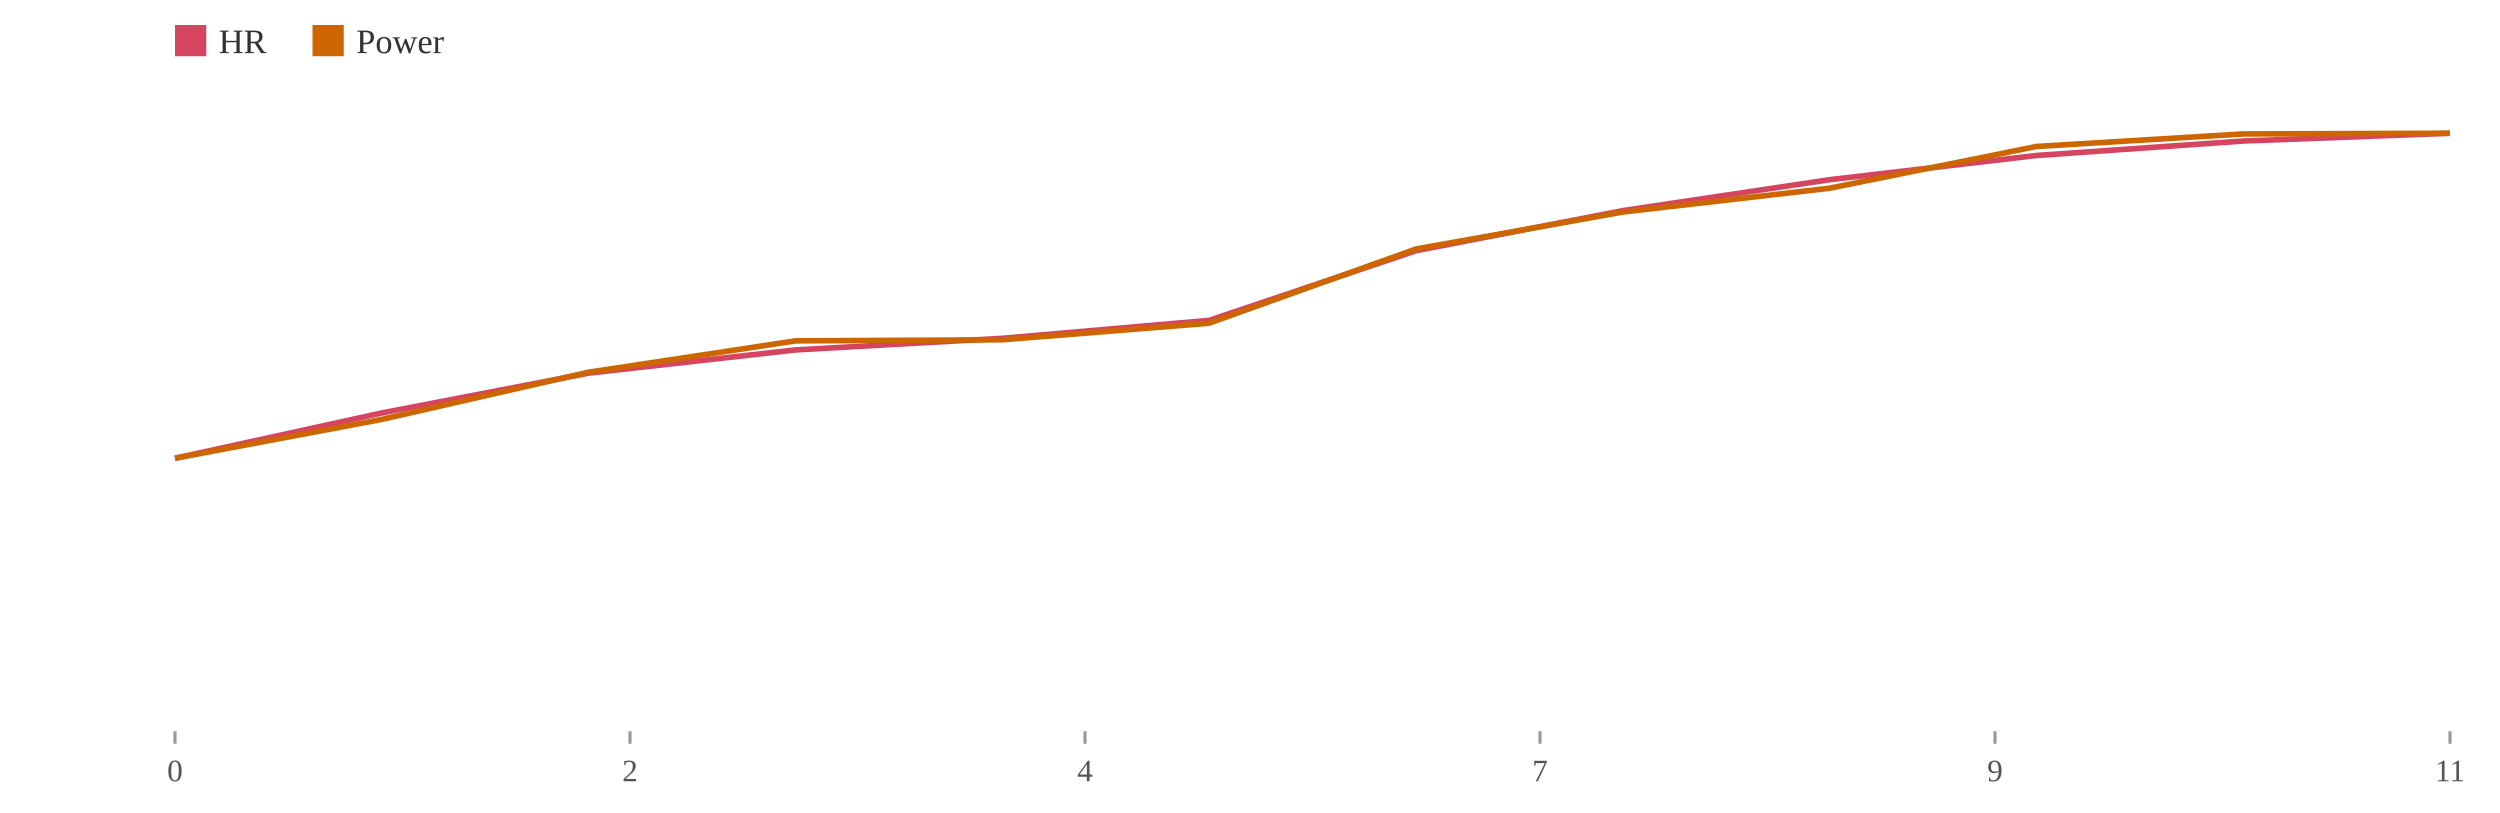
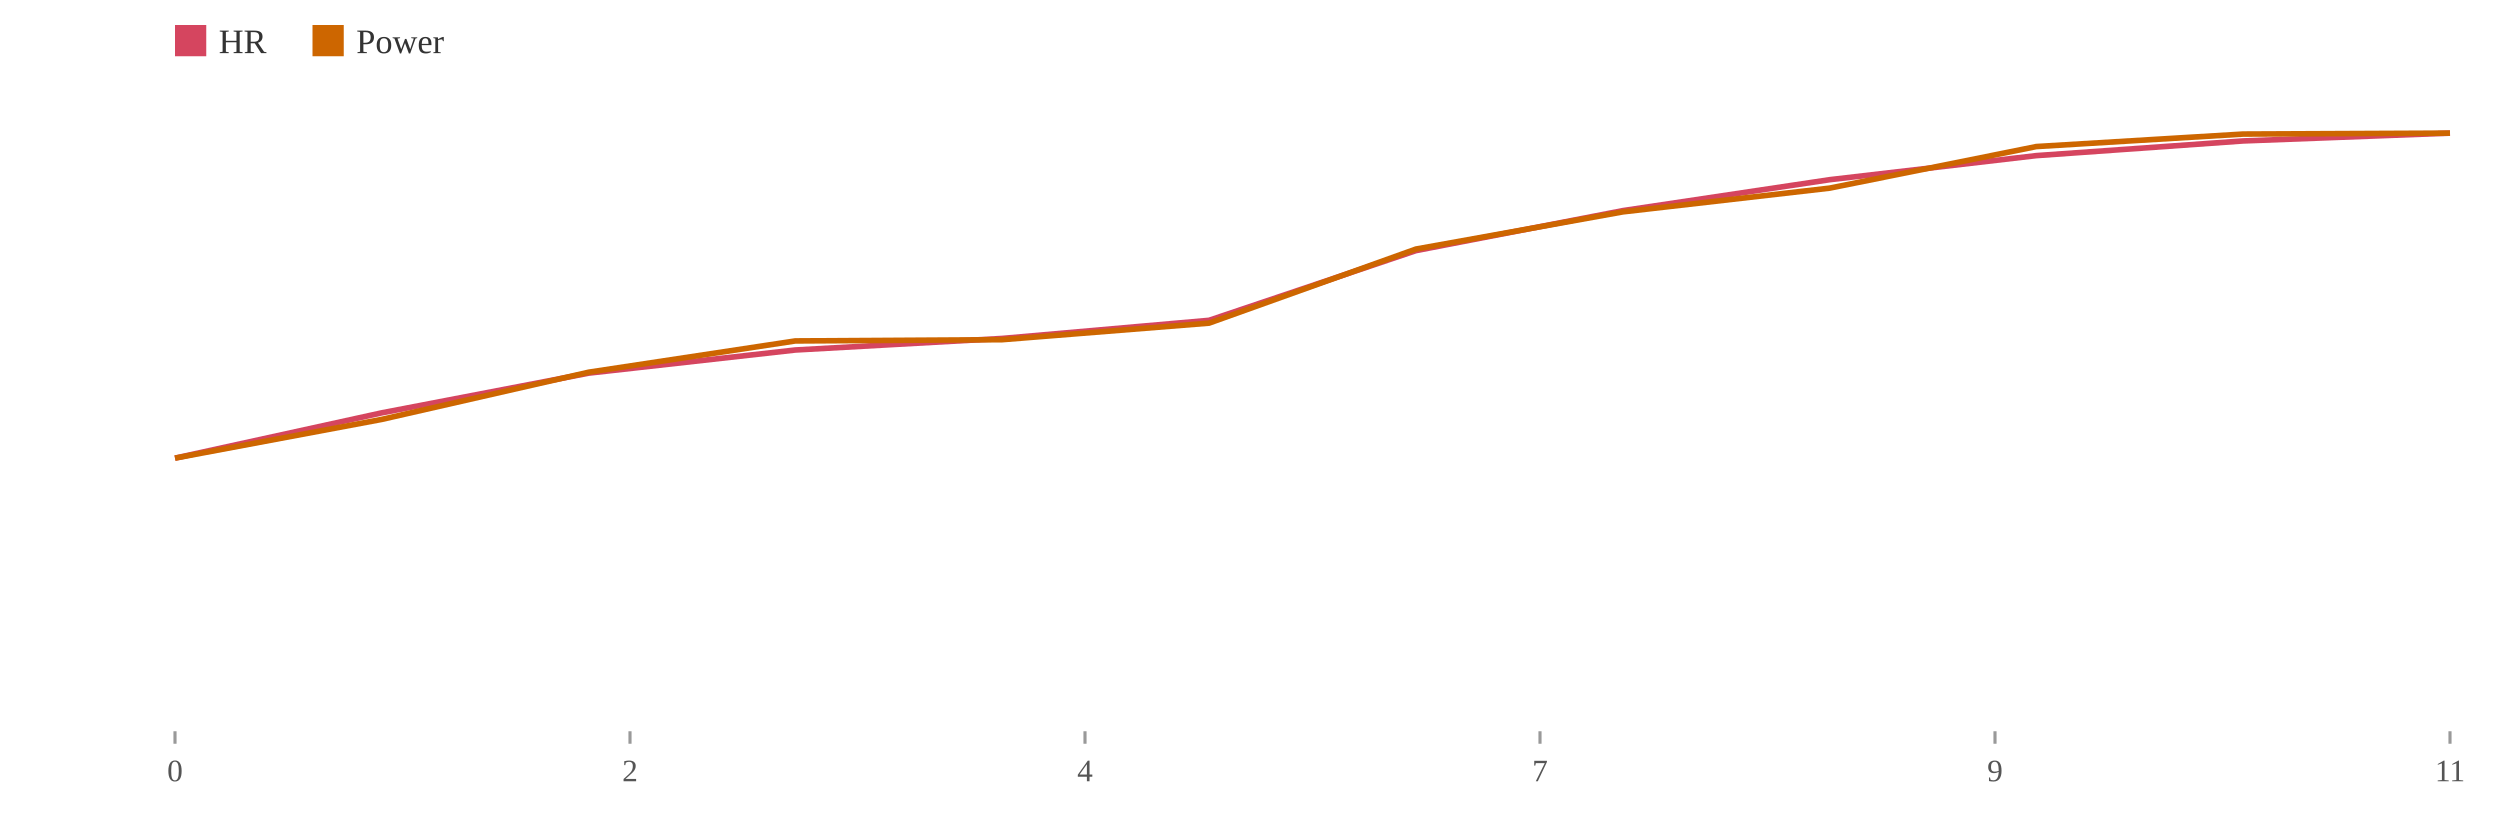
<svg xmlns="http://www.w3.org/2000/svg" width="800" height="260" viewBox="0 0 800 260">
  <g class="x-axis">
    <g class="x-tick">
      <line x1="56" y1="234" x2="56" y2="238" stroke="#999" stroke-width="1" />
      <text x="56" y="250" text-anchor="middle" font-size="10" fill="#555">0</text>
    </g>
    <g class="x-tick">
      <line x1="201.6" y1="234" x2="201.6" y2="238" stroke="#999" stroke-width="1" />
      <text x="201.6" y="250" text-anchor="middle" font-size="10" fill="#555">2</text>
    </g>
    <g class="x-tick">
      <line x1="347.2" y1="234" x2="347.2" y2="238" stroke="#999" stroke-width="1" />
      <text x="347.2" y="250" text-anchor="middle" font-size="10" fill="#555">4</text>
    </g>
    <g class="x-tick">
      <line x1="492.8" y1="234" x2="492.8" y2="238" stroke="#999" stroke-width="1" />
      <text x="492.8" y="250" text-anchor="middle" font-size="10" fill="#555">7</text>
    </g>
    <g class="x-tick">
      <line x1="638.4" y1="234" x2="638.4" y2="238" stroke="#999" stroke-width="1" />
      <text x="638.4" y="250" text-anchor="middle" font-size="10" fill="#555">9</text>
    </g>
    <g class="x-tick">
      <line x1="784" y1="234" x2="784" y2="238" stroke="#999" stroke-width="1" />
      <text x="784" y="250" text-anchor="middle" font-size="10" fill="#555">11</text>
    </g>
  </g>
  <g class="series">
-     <polyline points="56,146.64 122.18,132.14 188.36,119.4 254.55,111.97 320.73,108.26 386.91,102.52 453.09,80.23 519.27,67.4 585.45,57.5 651.64,49.76 717.82,45.12 784,42.64" fill="none" stroke="#d5455f" stroke-width="1.8" />
-     <polyline points="56,146.64 122.18,134.2 188.36,119.1 254.55,109.07 320.73,108.73 386.91,103.42 453.09,79.67 519.27,67.85 585.45,60.23 651.64,46.87 717.82,42.86 784,42.64" fill="none" stroke="#cd6600" stroke-width="1.8" />
+     <polyline points="56,146.6 122.2,132.1 188.4,119.4 254.5,112 320.7,108.3 386.9,102.5 453.1,80.2 519.3,67.4 585.5,57.5 651.6,49.8 717.8,45.1 784,42.6" fill="none" stroke="#d5455f" stroke-width="1.8" />
+     <polyline points="56,146.6 122.2,134.2 188.4,119.1 254.5,109.1 320.7,108.7 386.9,103.4 453.1,79.7 519.3,67.8 585.5,60.2 651.6,46.9 717.8,42.9 784,42.6" fill="none" stroke="#cd6600" stroke-width="1.8" />
  </g>
  <g class="legend">
    <g class="legend-item">
      <rect x="56" y="8" width="10" height="10" fill="#d5455f" />
      <text x="70" y="17" font-size="11" fill="#333">HR</text>
    </g>
    <g class="legend-item">
      <rect x="100" y="8" width="10" height="10" fill="#cd6600" />
      <text x="114" y="17" font-size="11" fill="#333">Power</text>
    </g>
  </g>
</svg>
